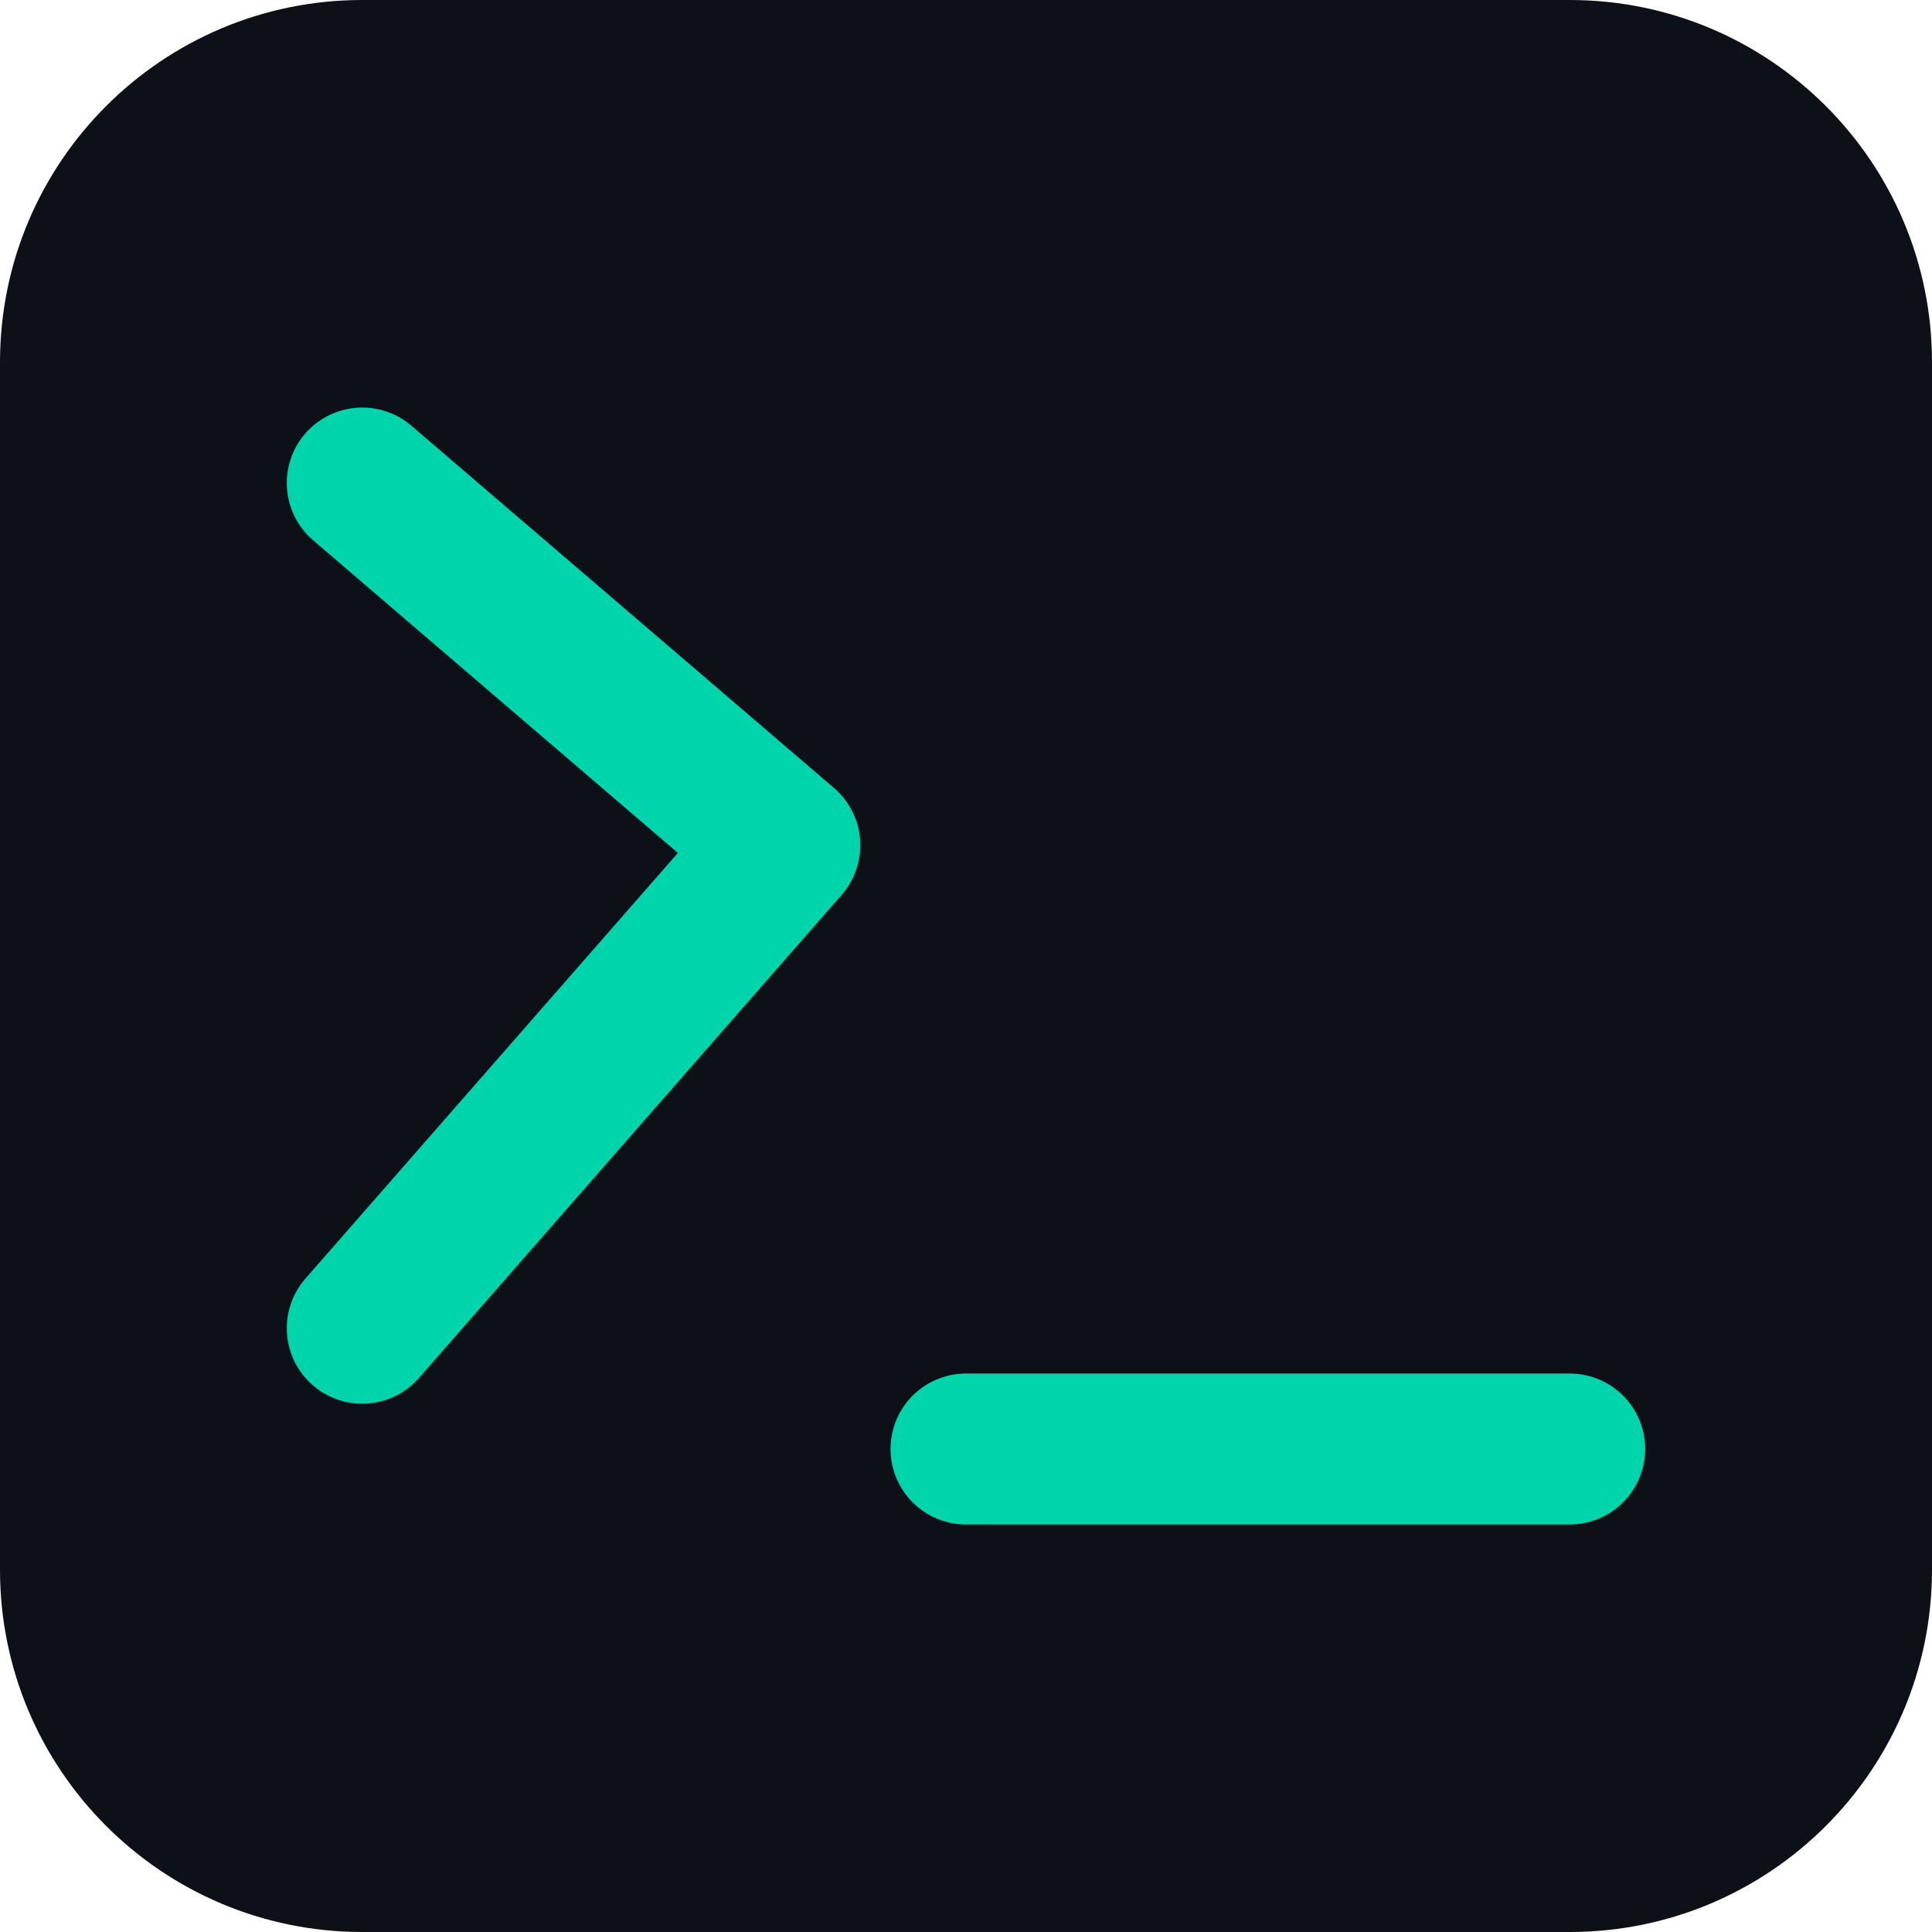
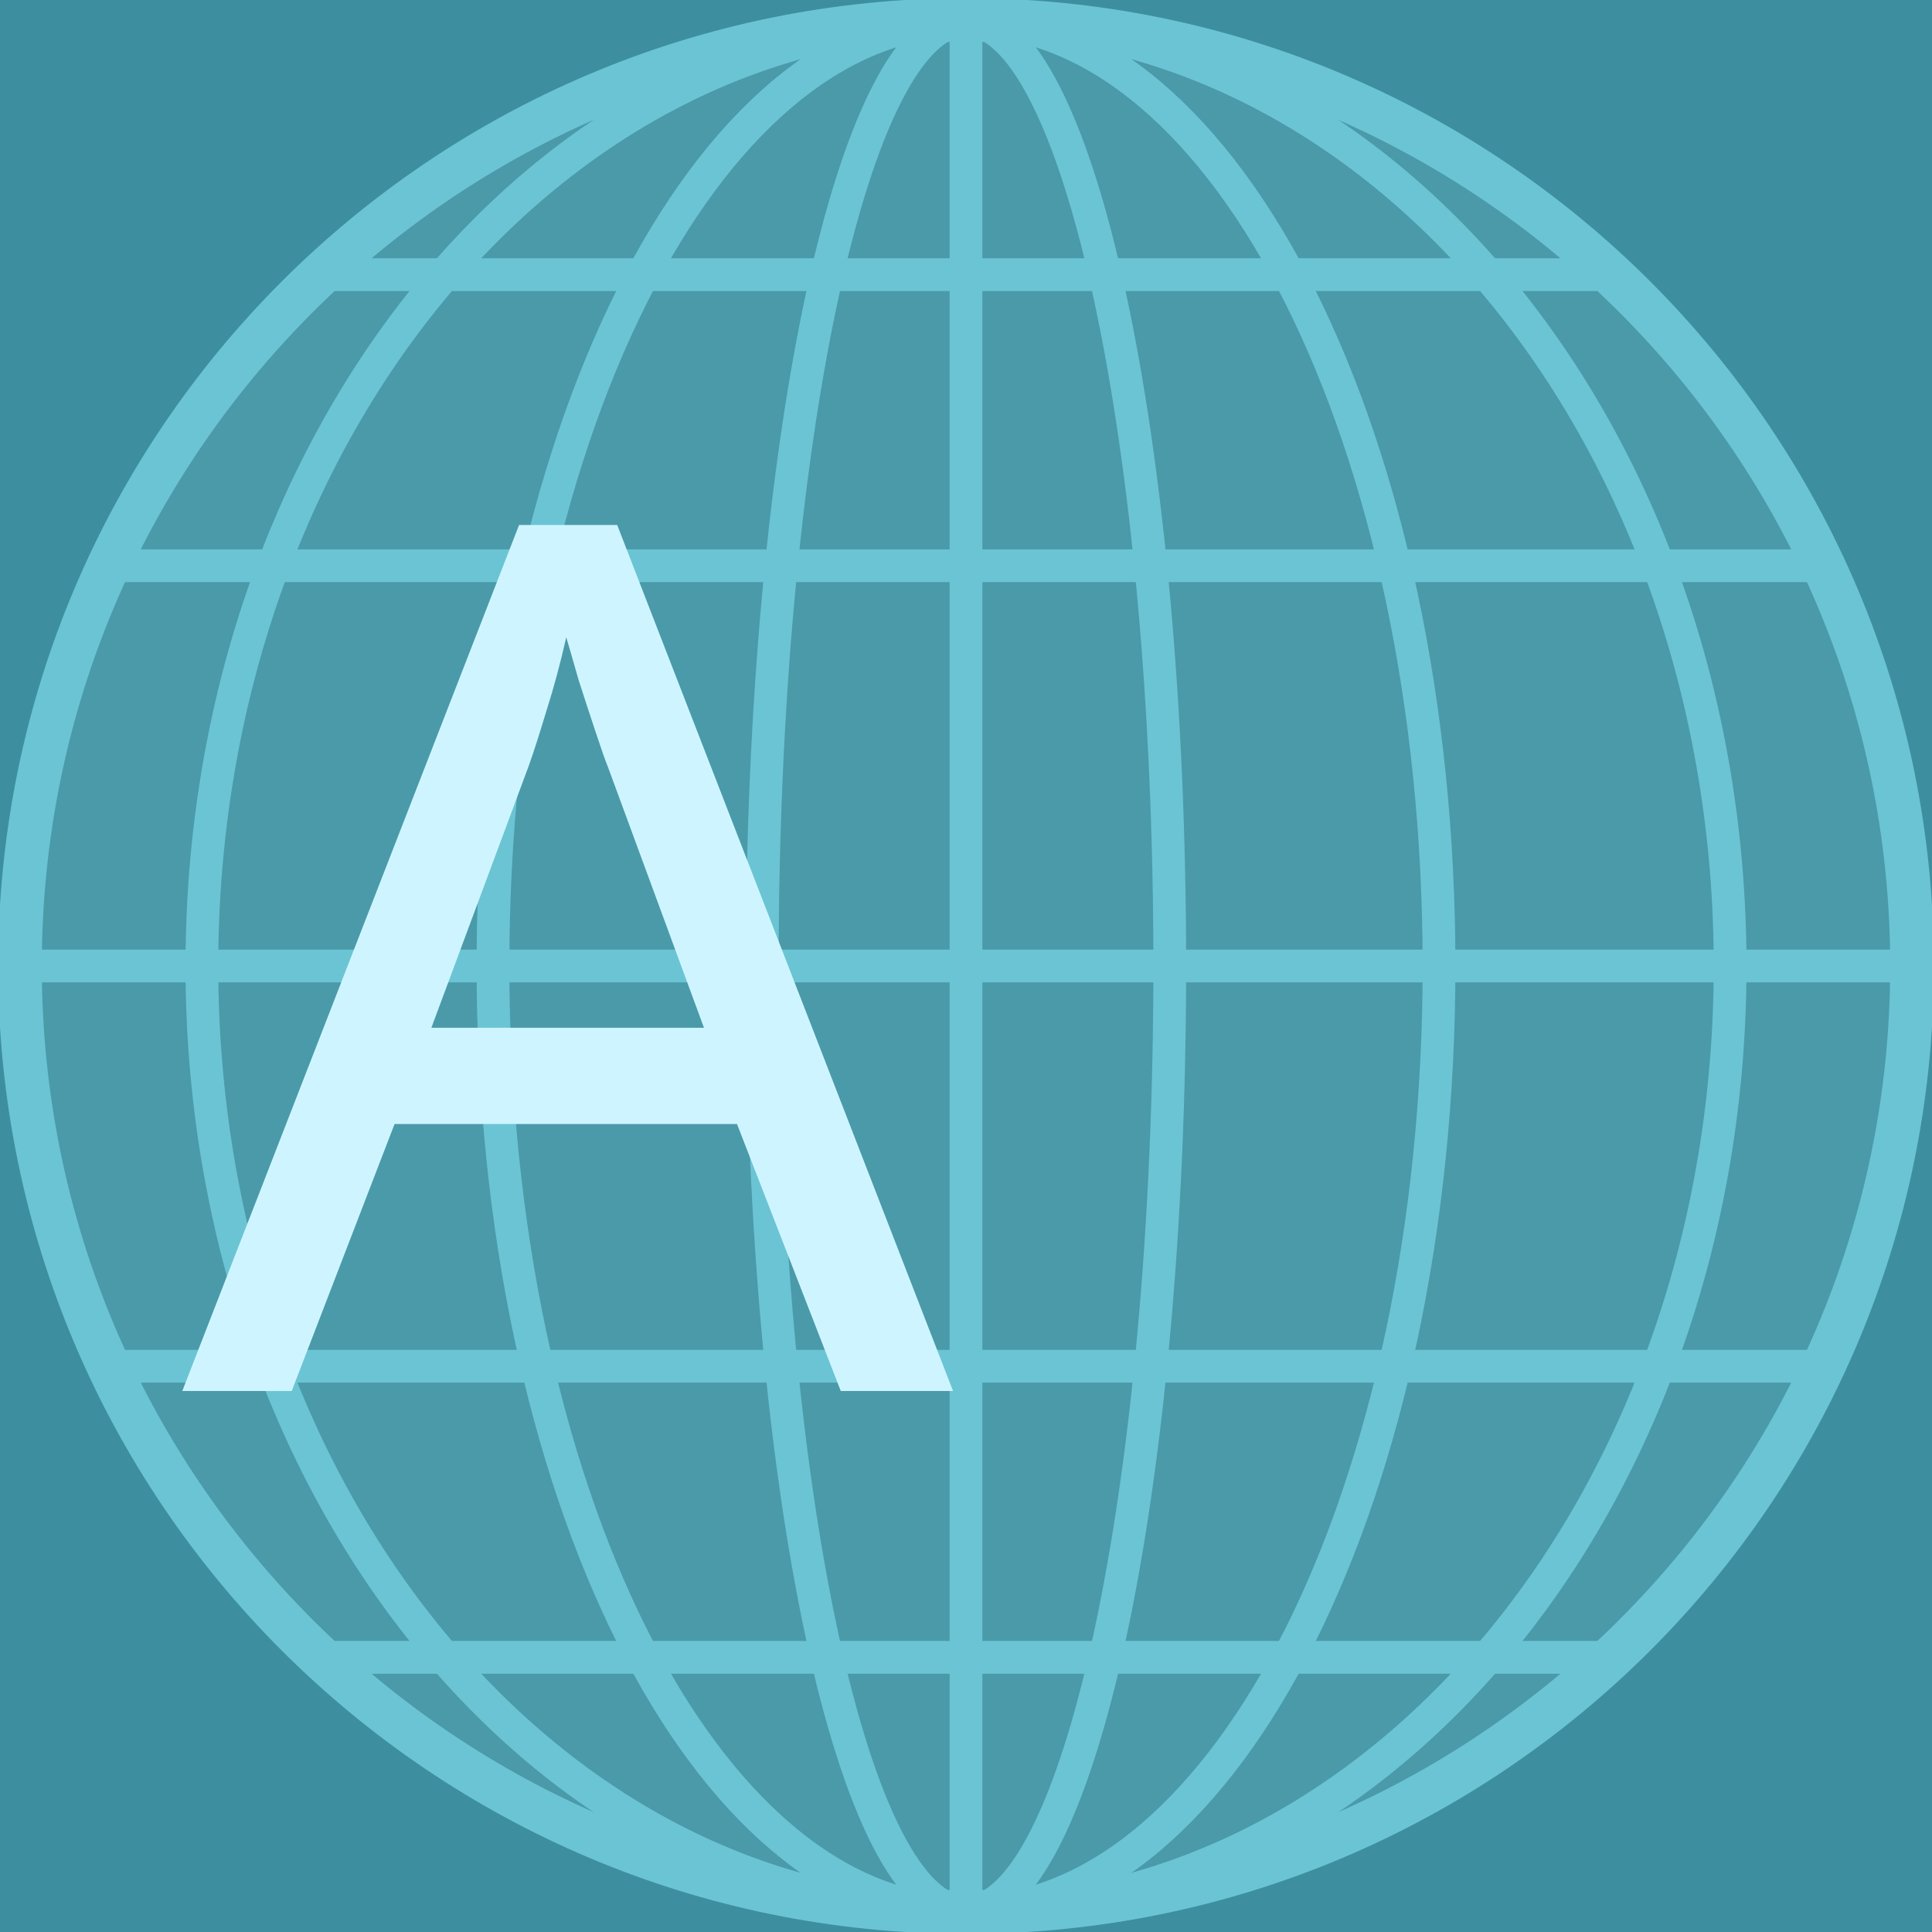
- <svg xmlns="http://www.w3.org/2000/svg" viewBox="0 0 32 32" fill="none">
-   <rect width="32" height="32" rx="6" fill="#0d1117" />
-   <polyline points="6 22 13 14 6 8" stroke="#00d4aa" stroke-width="2.5" stroke-linecap="round" stroke-linejoin="round" />
-   <line x1="16" y1="24" x2="26" y2="24" stroke="#00d4aa" stroke-width="2.5" stroke-linecap="round" />
+ <svg xmlns="http://www.w3.org/2000/svg" viewBox="0 0 32 32" width="32" height="32" version="1.1" id="svg13">
+   <defs id="defs1">
+     <clipPath id="globeClip">
+       <circle cx="16" cy="16" r="13" id="circle1" />
+     </clipPath>
+   </defs>
+   <rect width="32" height="32" fill="#3d8fa0" id="rect1" x="0" y="0" />
+   <g id="g13" transform="matrix(1.20535,0,0,1.20535,-3.285598,-3.2856)">
+     <circle cx="16" cy="16" r="13" fill="#4a9aaa" id="circle2" />
+     <g clip-path="url(#globeClip)" stroke="#6bc4d4" stroke-width="0.45" fill="none" id="g8">
+       <line x1="3" y1="16" x2="29" y2="16" id="line2" />
+       <line x1="3" y1="10.5" x2="29" y2="10.5" id="line3" />
+       <line x1="3" y1="21.5" x2="29" y2="21.5" id="line4" />
+       <line x1="5.5" y1="6.5" x2="26.5" y2="6.5" id="line5" />
+       <line x1="5.5" y1="25.5" x2="26.5" y2="25.5" id="line6" />
+       <ellipse cx="16" cy="16" rx="2.8" ry="13" id="ellipse6" />
+       <ellipse cx="16" cy="16" rx="6.5" ry="13" id="ellipse7" />
+       <ellipse cx="16" cy="16" rx="10.5" ry="13" id="ellipse8" />
+       <line x1="16" y1="3" x2="16" y2="29" id="line8" />
+     </g>
+     <circle cx="16" cy="16" r="13" fill="none" stroke="#6bc4d4" stroke-width="0.6" id="circle8" />
+   </g>
+   <text xml:space="preserve" style="font-size:133.333px;font-family:C059;-inkscape-font-specification:'C059, Normal';writing-mode:lr-tb;direction:ltr;fill:#cef5ff;fill-opacity:1;stroke:none;stroke-width:10;stroke-opacity:1;paint-order:markers stroke fill" x="3.02" y="23.04" id="text13">
+     <tspan id="tspan13" x="3.02" y="23.04" style="font-style:normal;font-variant:normal;font-weight:normal;font-stretch:normal;font-size:20px;font-family:Superglue;-inkscape-font-specification:'Superglue, Normal';font-variant-ligatures:normal;font-variant-caps:normal;font-variant-numeric:normal;font-variant-east-asian:normal;fill:#cef5ff;fill-opacity:1;stroke:none;stroke-opacity:1">A</tspan>
+   </text>
</svg>
